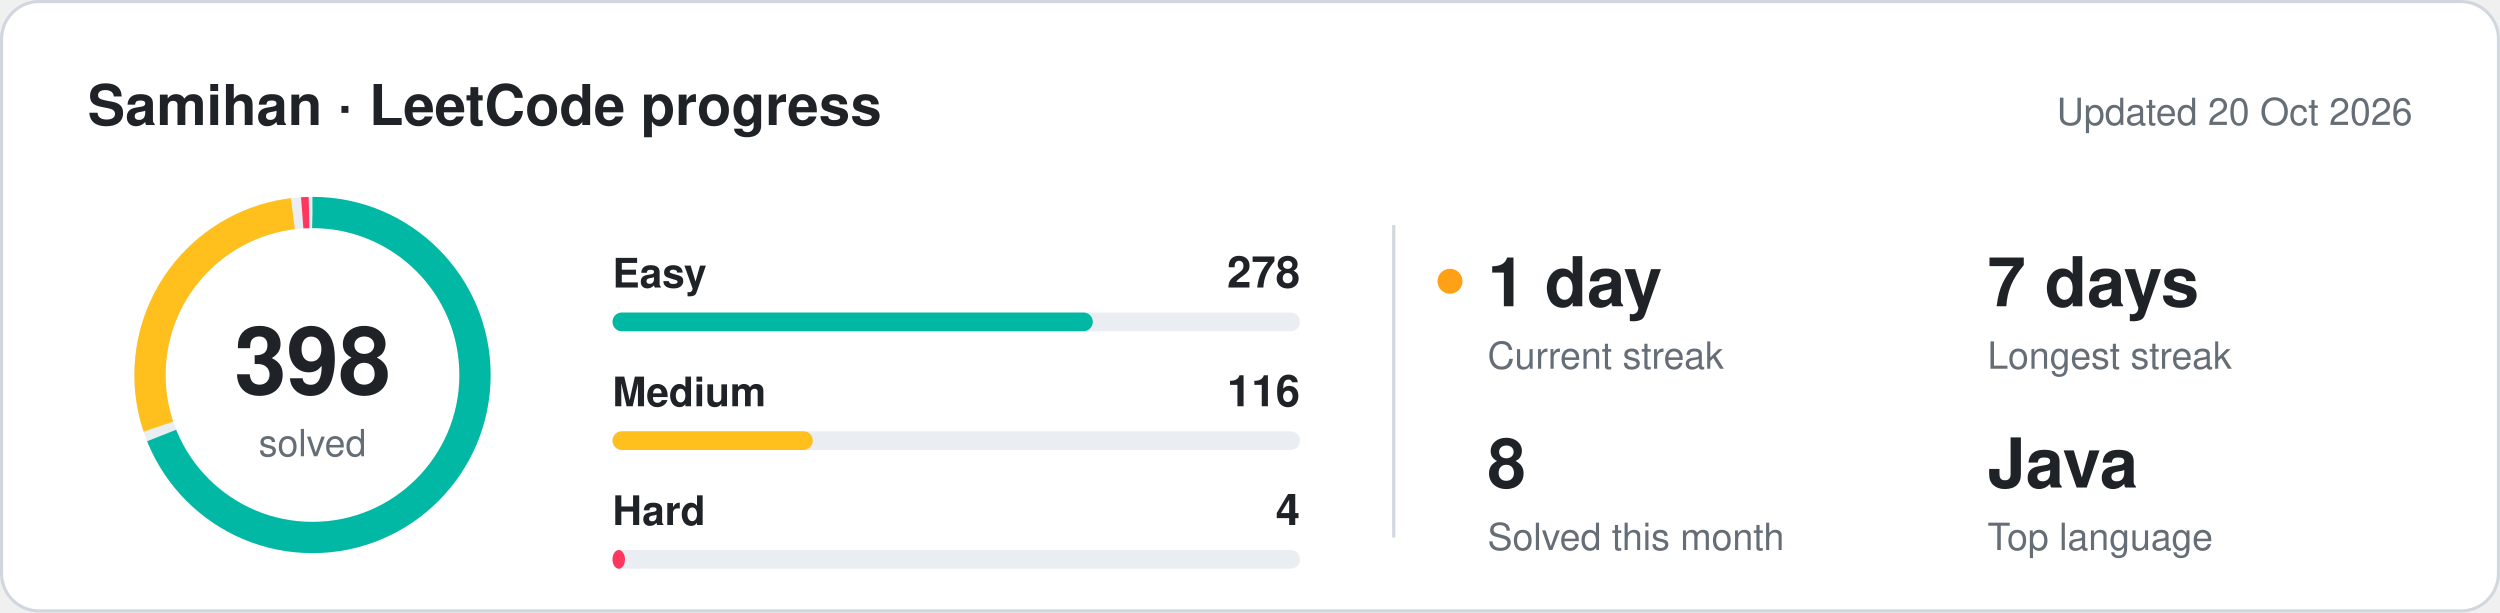
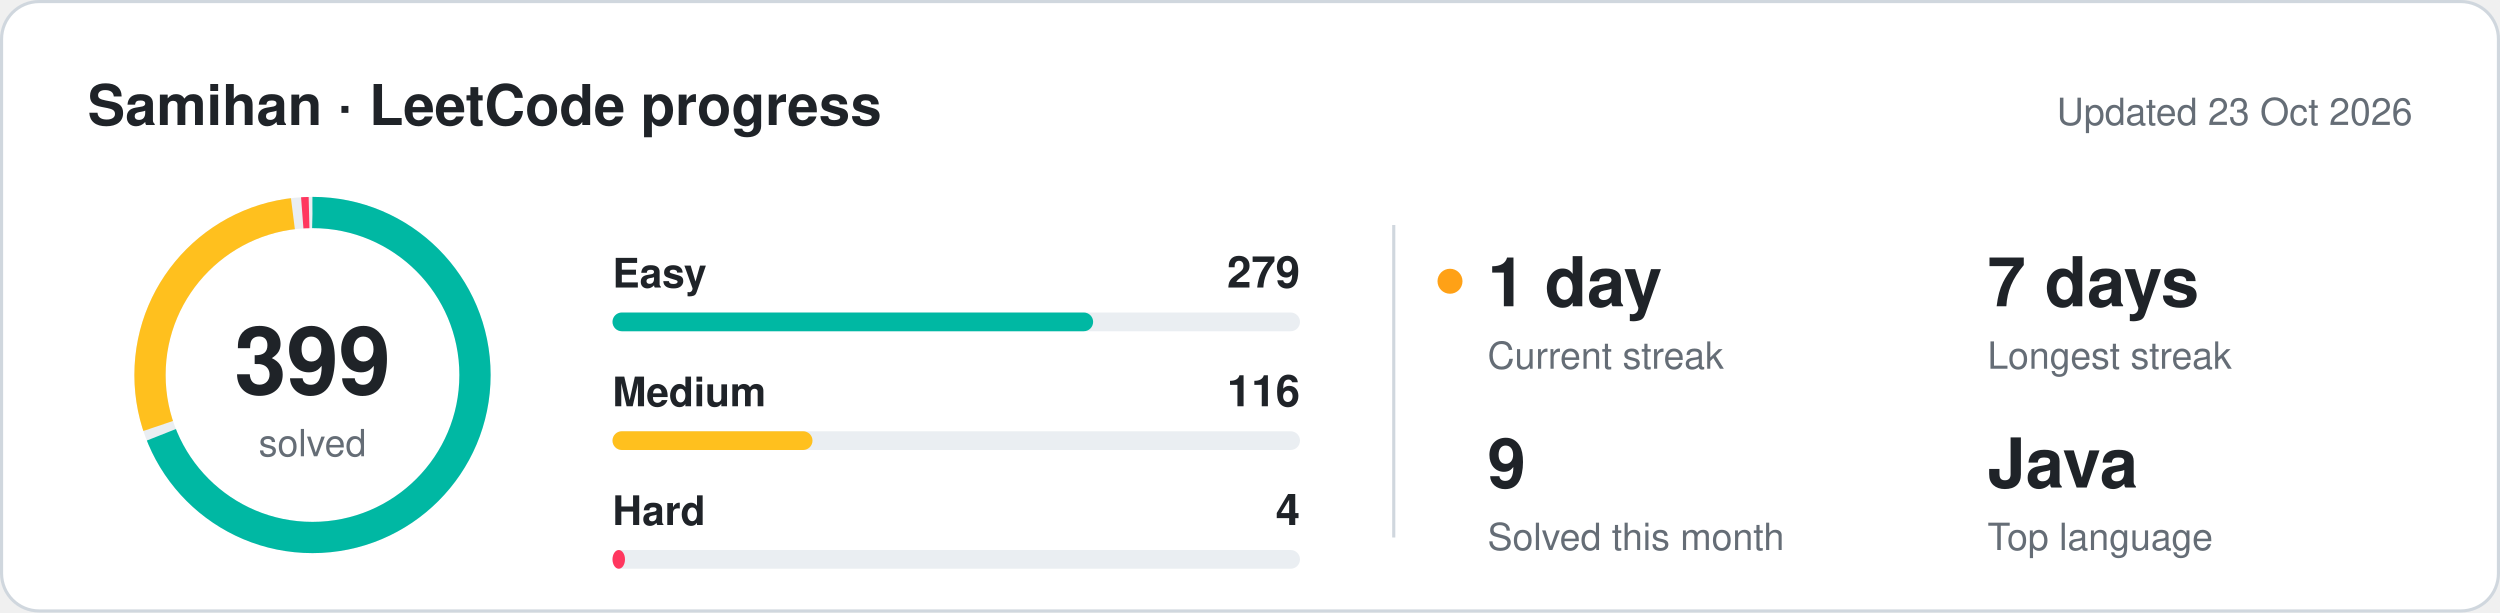
<svg xmlns="http://www.w3.org/2000/svg" width="800" height="196" viewBox="0 0 800 196" font-family="-apple-system,BlinkMacSystemFont,'Segoe UI',Helvetica,Arial,sans-serif" role="img" aria-labelledby="t">
  <style>
.bg{fill:#ffffff;stroke:#d0d7de}.title{fill:#1f2328;font-size:18px;font-weight:600}.muted{fill:#656d76;font-size:12px}
.label{fill:#1f2328;font-size:13px;font-weight:600}.value{fill:#1f2328;font-size:22px;font-weight:700}.value-sm{fill:#1f2328;font-size:14px;font-weight:700}
.total{fill:#1f2328;font-size:30px;font-weight:700}.track{fill:#eaeef2}.ring-track{stroke:#eaeef2}.divider{stroke:#d0d7de}.grid{stroke:#d0d7de;fill:none}
@media (prefers-color-scheme: dark){.bg{fill:#0d1117;stroke:#30363d}.title,.label,.value,.value-sm,.total{fill:#e6edf3}.muted{fill:#8b949e}.track{fill:#21262d}.ring-track{stroke:#21262d}.divider{stroke:#30363d}.grid{stroke:#30363d}}
@keyframes ls-fade{from{opacity:0;transform:translateY(6px)}to{opacity:1;transform:none}}
@keyframes ls-grow{from{transform:scaleX(0)}to{transform:scaleX(1)}}
@keyframes ls-pop{from{opacity:0;transform:scale(.2)}to{opacity:1;transform:scale(1)}}
@keyframes ls-pulse{0%,100%{opacity:1}50%{opacity:.3}}
.fade{animation:ls-fade .6s ease-out both}
.grow{transform-box:fill-box;transform-origin:left center;animation:ls-grow .9s cubic-bezier(.2,.7,.3,1) both}
.pulse{animation:ls-pulse 1.8s ease-in-out infinite}
.d1{animation-delay:0.12s}
.d2{animation-delay:0.24s}
.d3{animation-delay:0.36s}
.d4{animation-delay:0.48s}
.d5{animation-delay:0.60s}
.d6{animation-delay:0.72s}
.d7{animation-delay:0.84s}
.d8{animation-delay:0.96s}
@media (prefers-reduced-motion: reduce){*{animation:none!important}}
@keyframes ls-ring{from{stroke-dashoffset:326.73}to{stroke-dashoffset:0}}.reveal{animation:ls-ring 1.3s cubic-bezier(.2,.7,.3,1) both}
</style>
  <defs>
    <mask id="ring-mask">
      <circle cx="100" cy="120" r="52" fill="none" stroke="#fff" stroke-width="16" stroke-dasharray="326.73 326.73" transform="rotate(-90 100 120)" class="reveal" />
    </mask>
  </defs>
  <rect x="0.5" y="0.5" width="799" height="195" rx="12" class="bg" />
  <g class="fade">
    <text x="28" y="40" class="title">Samihan · LeetCode progress</text>
-     <text x="772" y="40" class="muted" text-anchor="end">Updated 20 Oct 2026</text>
+     <text x="772" y="40" class="muted" text-anchor="end">Updated 23 Oct 2026</text>
  </g>
  <circle cx="100" cy="120" r="52" fill="none" stroke-width="10" class="ring-track" />
  <g mask="url(#ring-mask)">
-     <circle cx="100" cy="120" r="52" fill="none" stroke="#00b8a3" stroke-width="10" stroke-dasharray="225.22 101.51" stroke-dashoffset="0.00" transform="rotate(-90 100 120)" />
-     <circle cx="100" cy="120" r="52" fill="none" stroke="#ffc01e" stroke-width="10" stroke-dasharray="92.23 234.50" stroke-dashoffset="-228.22" transform="rotate(-90 100 120)" />
-     <circle cx="100" cy="120" r="52" fill="none" stroke="#ff375f" stroke-width="10" stroke-dasharray="2.19 324.54" stroke-dashoffset="-323.44" transform="rotate(-90 100 120)" />
+     <circle cx="100" cy="120" r="52" fill="none" stroke="#00b8a3" stroke-width="10" stroke-dasharray="225.46 101.26" stroke-dashoffset="0.00" transform="rotate(-90 100 120)" />
+     <circle cx="100" cy="120" r="52" fill="none" stroke="#ffc01e" stroke-width="10" stroke-dasharray="91.99 234.74" stroke-dashoffset="-228.46" transform="rotate(-90 100 120)" />
+     <circle cx="100" cy="120" r="52" fill="none" stroke="#ff375f" stroke-width="10" stroke-dasharray="2.18 324.54" stroke-dashoffset="-323.45" transform="rotate(-90 100 120)" />
  </g>
  <g class="fade d2">
-     <text x="100" y="126" class="total" text-anchor="middle">398</text>
+     <text x="100" y="126" class="total" text-anchor="middle">399</text>
    <text x="100" y="146" class="muted" text-anchor="middle">solved</text>
  </g>
  <g class="fade d1">
    <text x="196" y="92" class="label" fill="#00b8a3">Easy</text>
-     <text x="416" y="92" class="value-sm" text-anchor="end">278</text>
+     <text x="416" y="92" class="value-sm" text-anchor="end">279</text>
  </g>
  <rect x="196" y="100" width="220" height="6" rx="3" class="track" />
-   <rect x="196" y="100" width="153.7" height="6" rx="3" fill="#00b8a3" class="grow d1" />
+   <rect x="196" y="100" width="153.8" height="6" rx="3" fill="#00b8a3" class="grow d1" />
  <g class="fade d2">
    <text x="196" y="130" class="label" fill="#ffc01e">Medium</text>
    <text x="416" y="130" class="value-sm" text-anchor="end">116</text>
  </g>
  <rect x="196" y="138" width="220" height="6" rx="3" class="track" />
-   <rect x="196" y="138" width="64.1" height="6" rx="3" fill="#ffc01e" class="grow d2" />
+   <rect x="196" y="138" width="64.0" height="6" rx="3" fill="#ffc01e" class="grow d2" />
  <g class="fade d3">
    <text x="196" y="168" class="label" fill="#ff375f">Hard</text>
    <text x="416" y="168" class="value-sm" text-anchor="end">4</text>
  </g>
  <rect x="196" y="176" width="220" height="6" rx="3" class="track" />
  <rect x="196" y="176" width="4.0" height="6" rx="3" fill="#ff375f" class="grow d3" />
  <line x1="446" y1="72" x2="446" y2="172" class="divider" />
  <g class="fade d3">
    <text x="476" y="98" class="value">1 day</text>
    <text x="476" y="118" class="muted">Current streak</text>
    <circle cx="464" cy="90" r="4" fill="#ffa116" class="pulse" />
  </g>
  <g class="fade d4">
    <text x="636" y="98" class="value">7 days</text>
    <text x="636" y="118" class="muted">Longest streak</text>
  </g>
  <g class="fade d5">
-     <text x="476" y="156" class="value">8</text>
+     <text x="476" y="156" class="value">9</text>
    <text x="476" y="176" class="muted">Solved this month</text>
  </g>
  <g class="fade d6">
    <text x="636" y="156" class="value">Java</text>
    <text x="636" y="176" class="muted">Top language</text>
  </g>
</svg>
